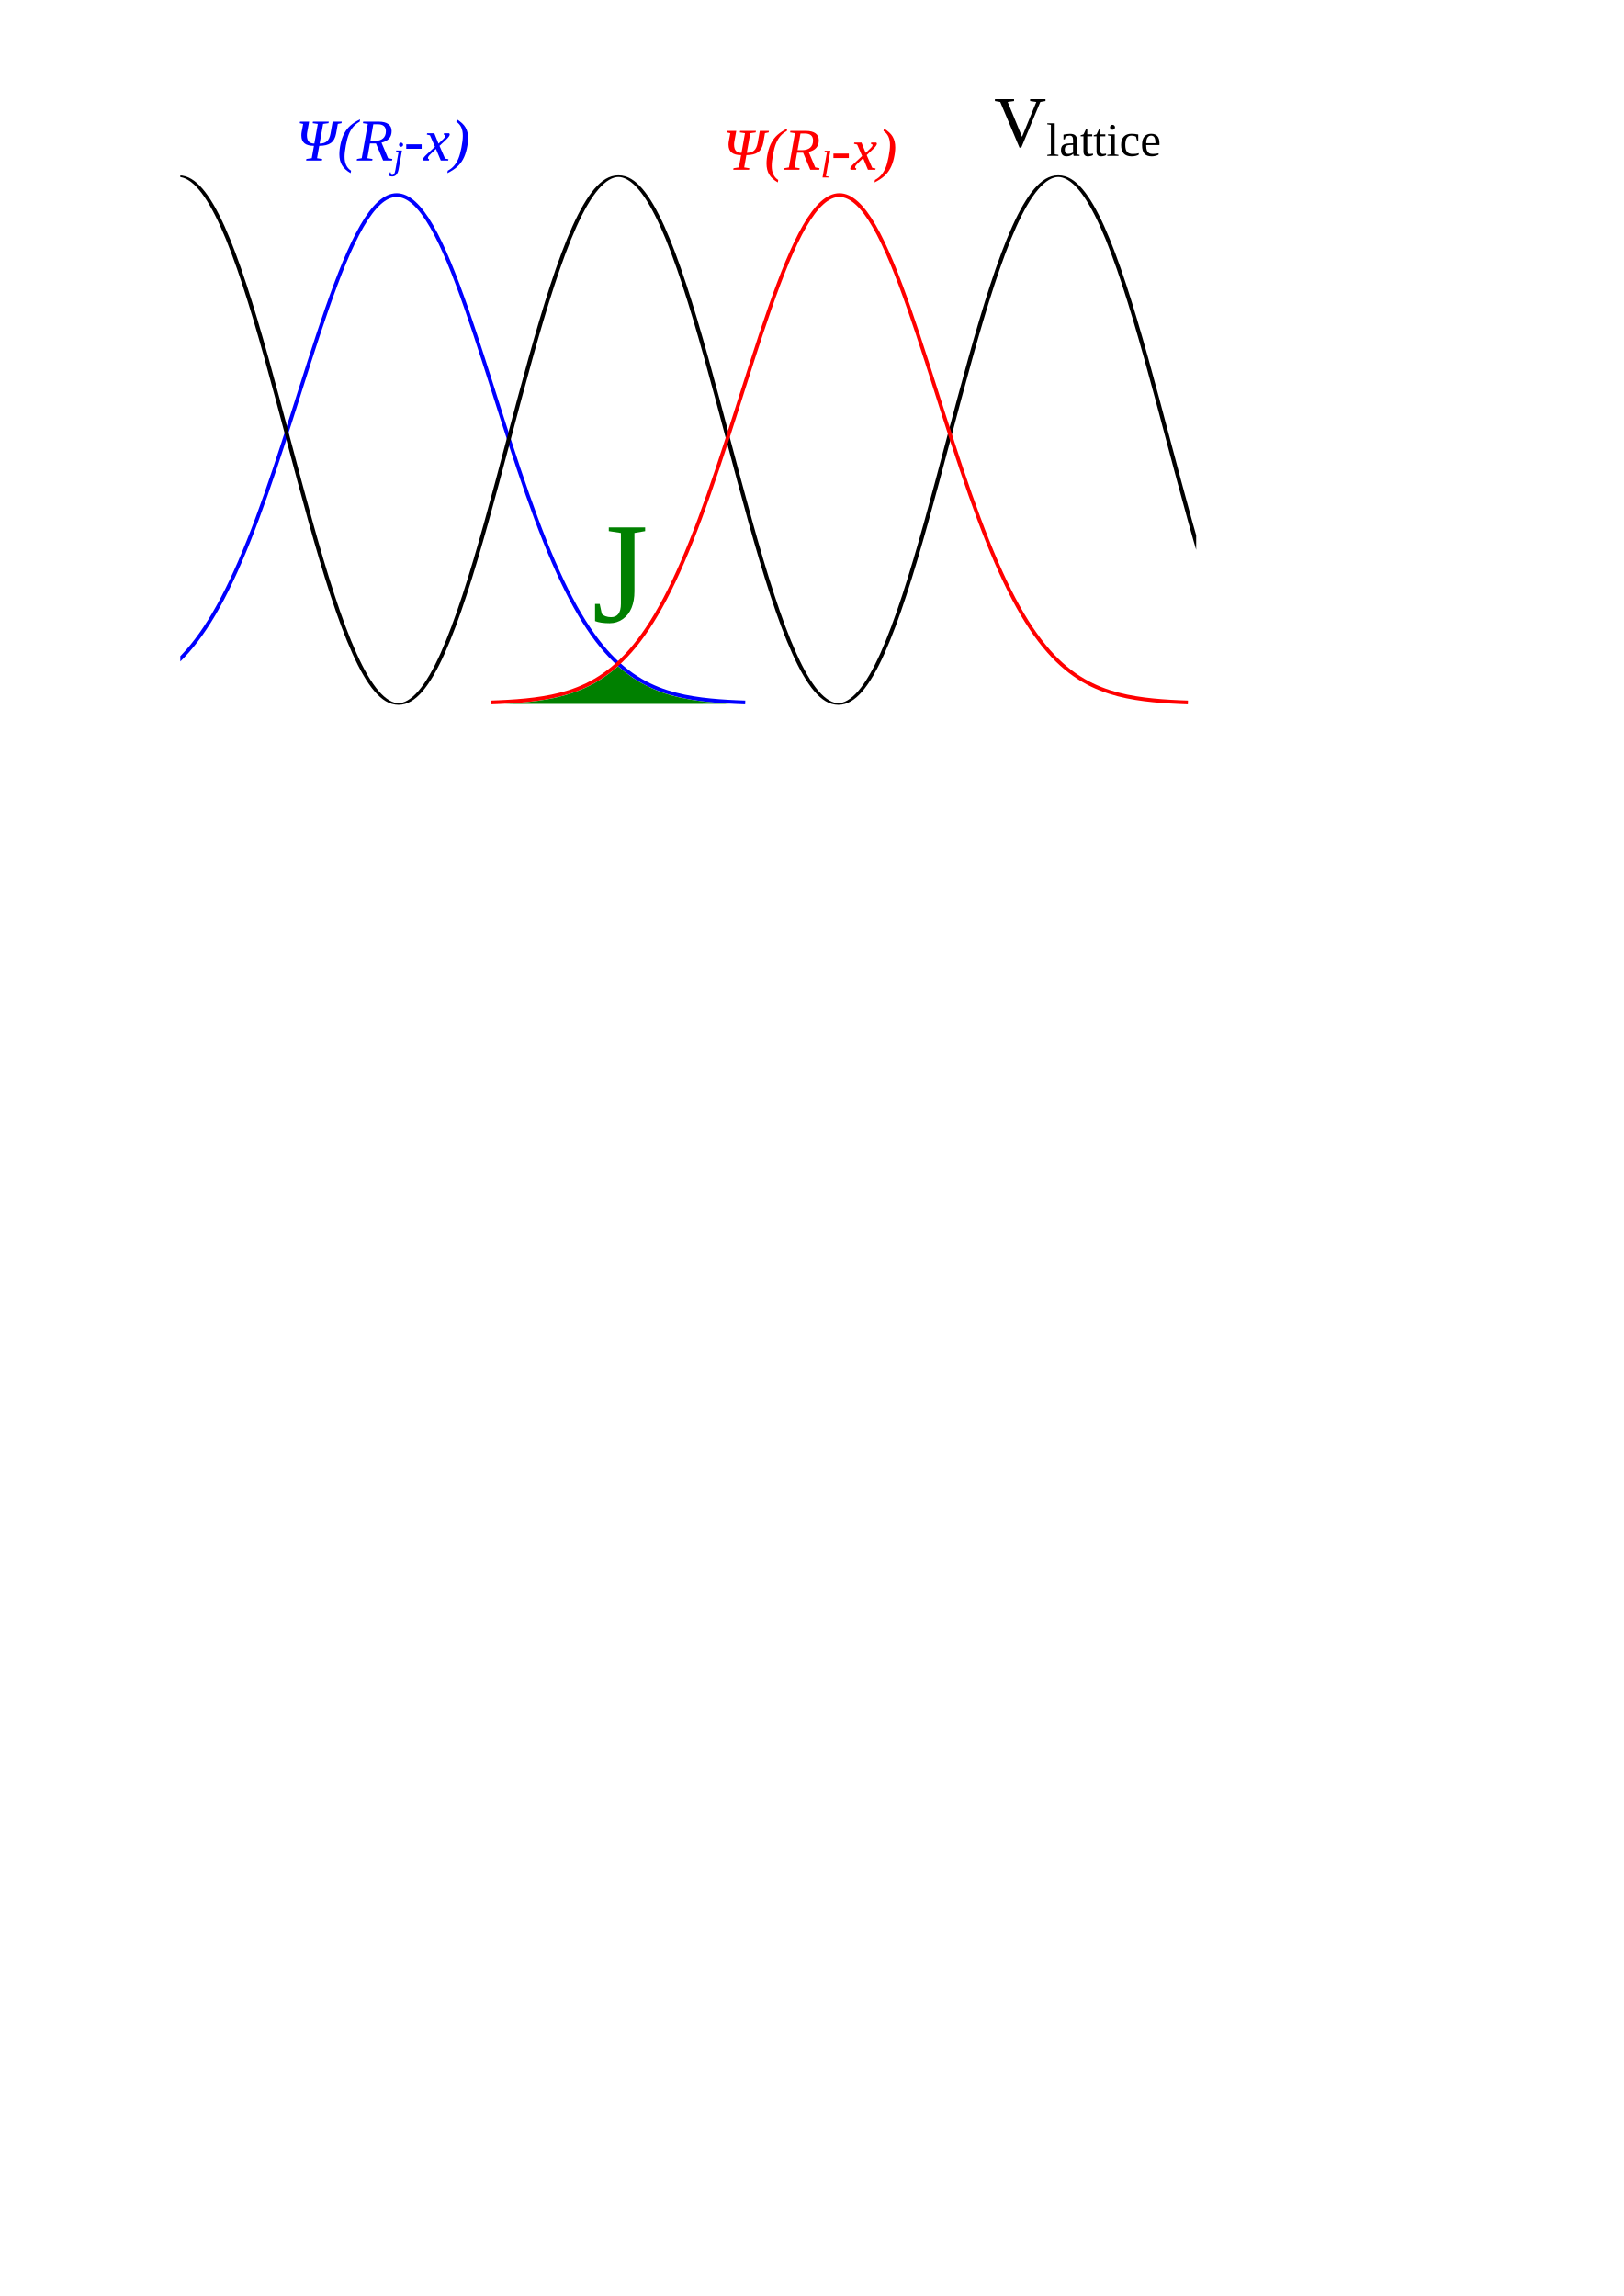
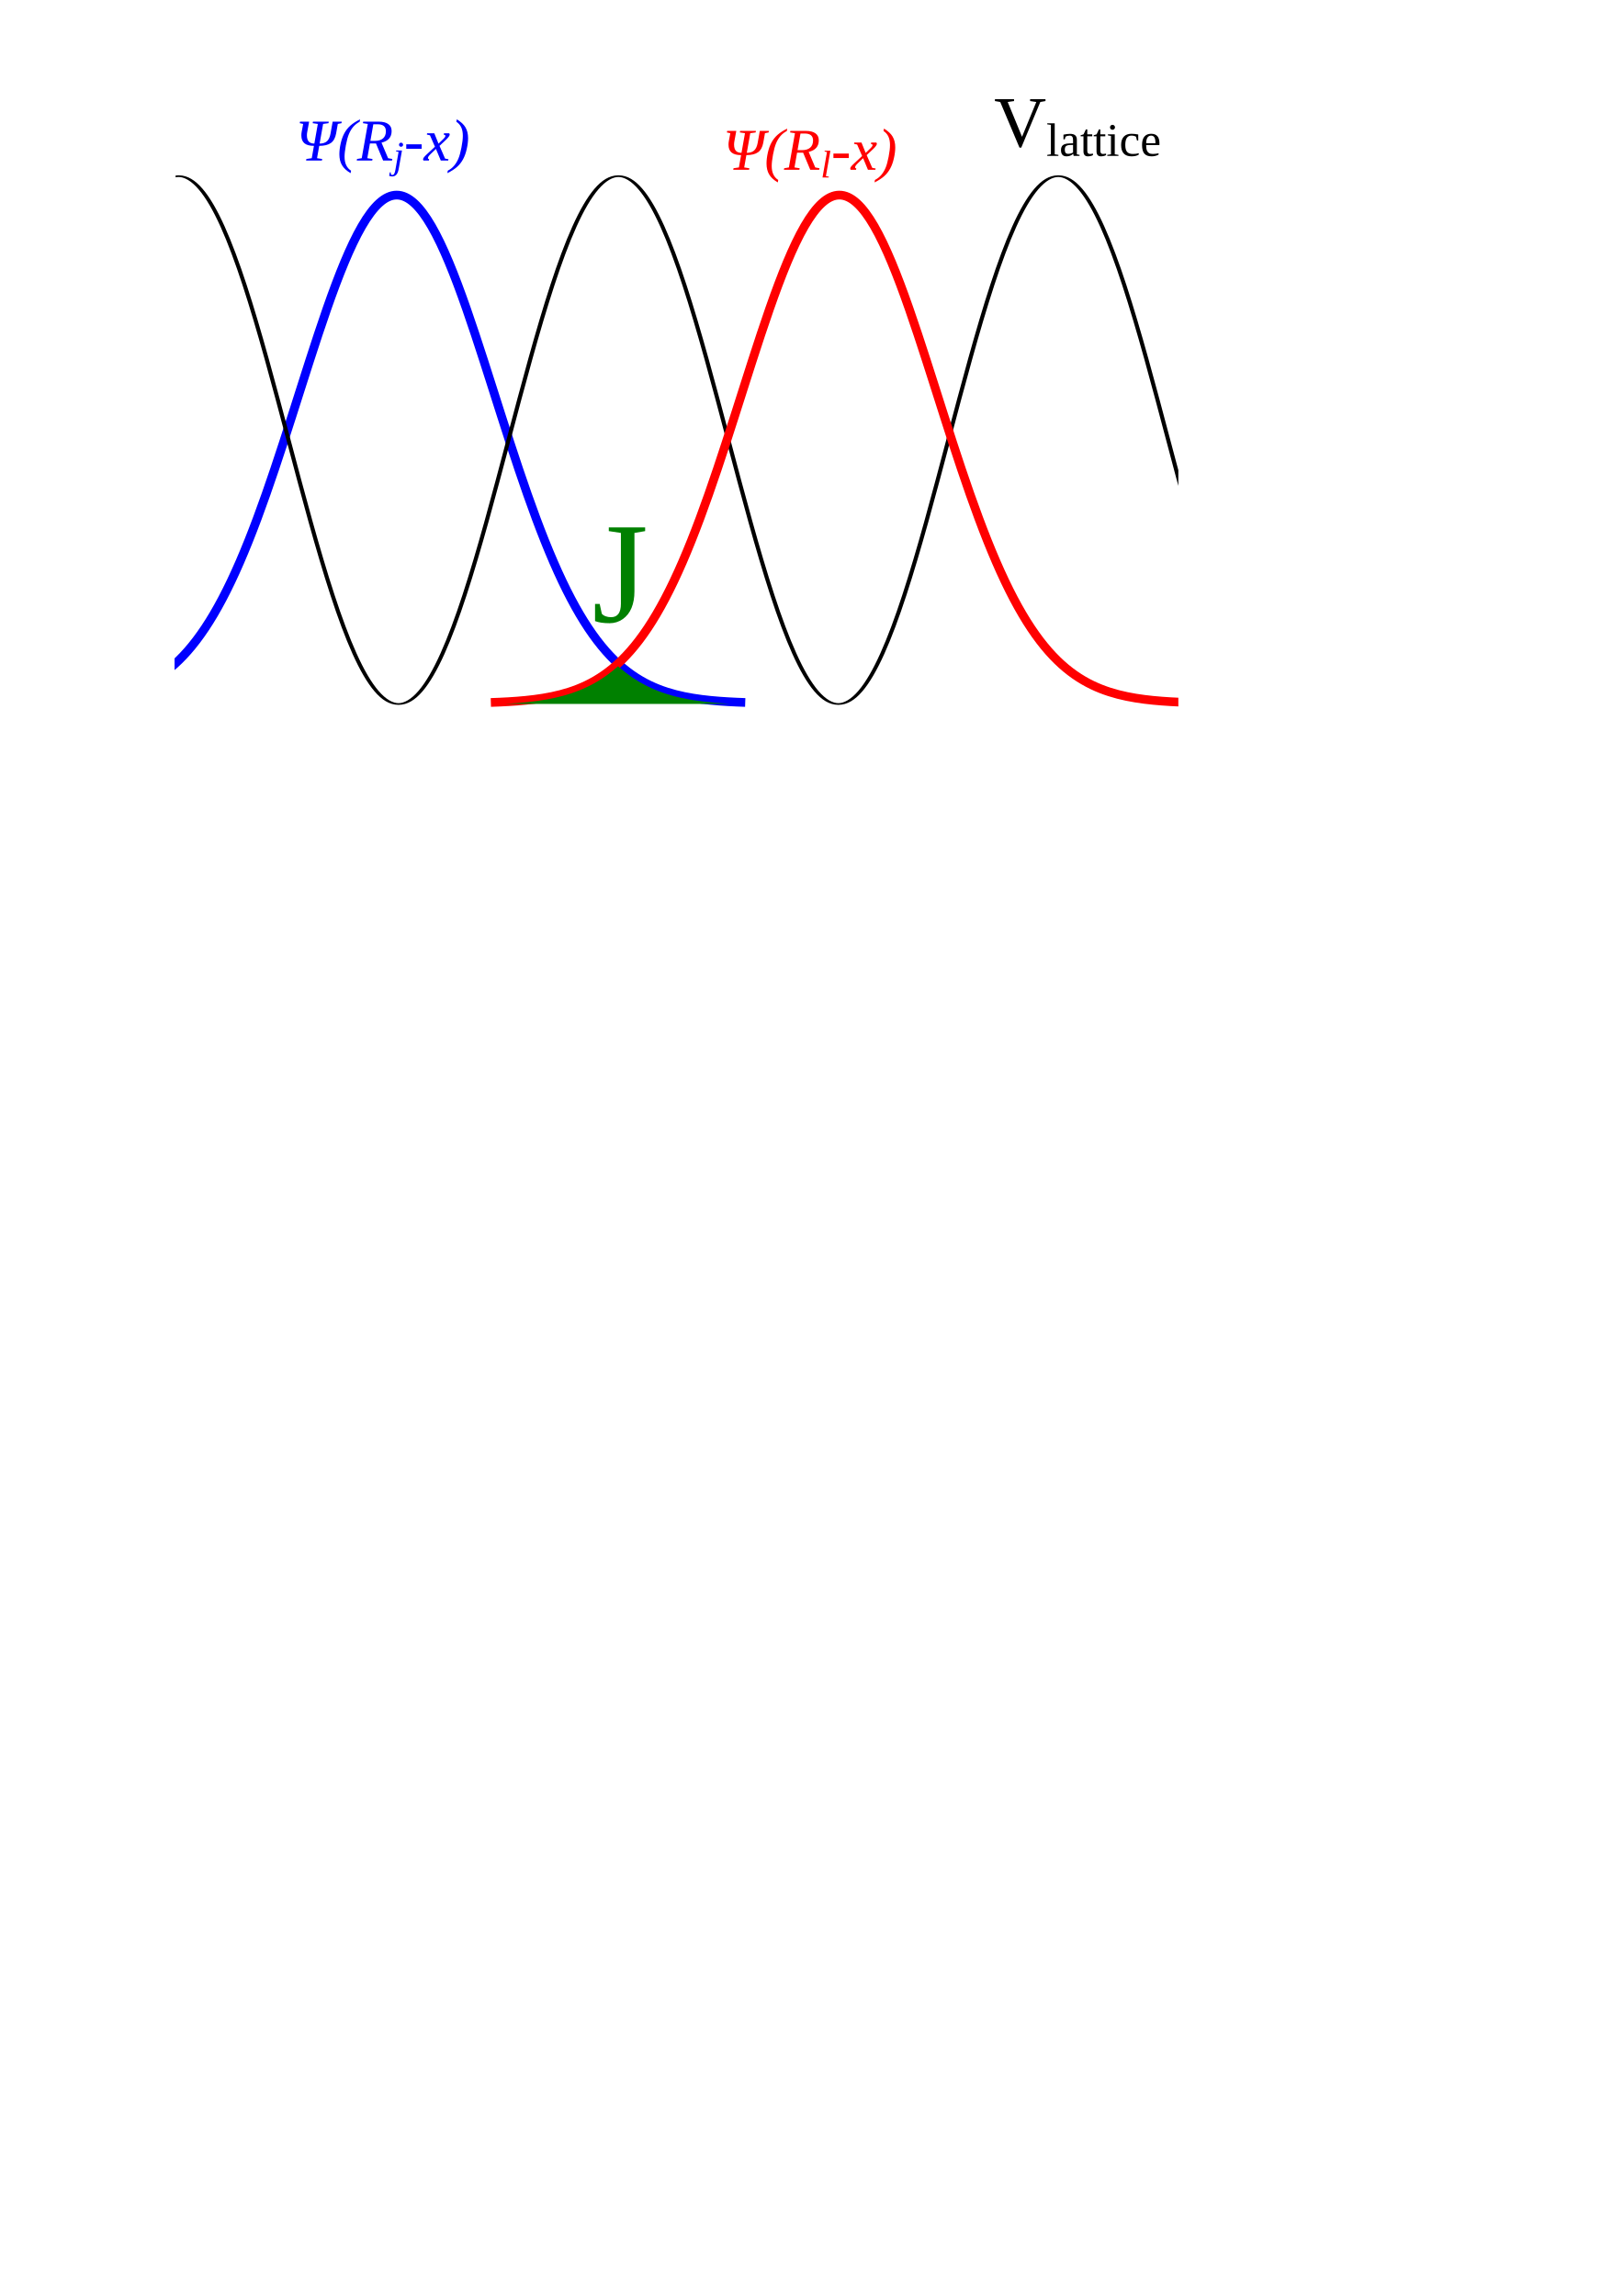
<svg xmlns="http://www.w3.org/2000/svg" width="210mm" height="297mm" viewBox="0 0 744.094 1052.362" id="svg2" version="1.1">
  <defs id="defs4">
    <clipPath id="clipPath3441" clipPathUnits="userSpaceOnUse">
      <rect clip-path="none" y="64.433" x="80.812" height="494.975" width="474.772" id="rect3443" style="opacity:1;fill:none;fill-opacity:1;stroke:#550000;stroke-width:2.1;stroke-miterlimit:4;stroke-dasharray:none;stroke-dashoffset:33" />
    </clipPath>
    <clipPath clipPathUnits="userSpaceOnUse" id="clipPath3451">
      <rect style="opacity:1;fill:none;fill-opacity:1;stroke:#000000;stroke-width:1.496;stroke-miterlimit:4;stroke-dasharray:none;stroke-dashoffset:33" id="rect3453" width="465.548" height="288.886" x="82.626" y="39.231" />
    </clipPath>
+     <clipPath clipPathUnits="userSpaceOnUse" id="clipPath4222">
+       <rect style="opacity:1;fill:none;fill-opacity:1;stroke:#000000;stroke-width:4;stroke-miterlimit:4;stroke-dasharray:none;stroke-dashoffset:33" id="rect4224" width="460" height="300" x="80" y="42.362" />
+     </clipPath>
  </defs>
  <g id="layer1">
    <path id="path3471" title="e^(-x*x)" d="" style="opacity:1;fill:none;fill-opacity:1;stroke:#550000;stroke-width:2.1;stroke-miterlimit:4;stroke-dasharray:none;stroke-dashoffset:33" />
    <path style="opacity:1;fill:none;fill-opacity:1;stroke:#550000;stroke-width:2.1;stroke-miterlimit:4;stroke-dasharray:none;stroke-dashoffset:33" d="" title="e^(-x*x)" id="path3491" />
-     <g id="g3433" clip-path="url(#clipPath3451)">
-       <path style="opacity:1;fill:none;fill-opacity:1;stroke:#0000ff;stroke-width:1.725;stroke-miterlimit:4;stroke-dasharray:none;stroke-dashoffset:33" d="m 22.071,321.971 c 1.331,-0.044 2.662,-0.095 3.993,-0.154 1.331,-0.059 2.662,-0.126 3.993,-0.204 1.331,-0.078 2.662,-0.166 3.993,-0.268 1.331,-0.102 2.662,-0.217 3.993,-0.35 1.331,-0.132 2.662,-0.282 3.993,-0.452 1.331,-0.17 2.662,-0.362 3.993,-0.579 1.331,-0.217 2.662,-0.461 3.993,-0.735 1.331,-0.275 2.662,-0.581 3.993,-0.925 1.331,-0.344 2.662,-0.727 3.993,-1.155 1.331,-0.428 2.662,-0.901 3.993,-1.428 1.331,-0.527 2.662,-1.107 3.993,-1.75 1.331,-0.643 2.662,-1.348 3.993,-2.125 1.331,-0.777 2.662,-1.627 3.993,-2.558 1.331,-0.931 2.662,-1.945 3.993,-3.05 1.331,-1.105 2.662,-2.303 3.993,-3.603 1.331,-1.3 2.662,-2.702 3.993,-4.217 1.331,-1.514 2.662,-3.141 3.993,-4.888 1.331,-1.747 2.662,-3.615 3.993,-5.611 1.331,-1.996 2.662,-4.12 3.993,-6.378 1.331,-2.258 2.662,-4.649 3.993,-7.177 1.331,-2.528 2.662,-5.193 3.993,-7.994 1.331,-2.801 2.662,-5.74 3.993,-8.811 1.331,-3.071 2.662,-6.276 3.993,-9.607 1.331,-3.33 2.662,-6.787 3.993,-10.358 1.331,-3.571 2.662,-7.256 3.993,-11.04 1.331,-3.783 2.662,-7.665 3.993,-11.625 1.331,-3.96 2.662,-7.997 3.993,-12.087 1.331,-4.09 2.662,-8.234 3.993,-12.401 1.331,-4.167 2.662,-8.359 3.993,-12.542 1.331,-4.183 2.662,-8.358 3.993,-12.49 1.331,-4.132 2.662,-8.22 3.993,-12.228 1.331,-4.008 2.662,-7.936 3.993,-11.746 1.331,-3.81 2.662,-7.502 3.993,-11.039 1.331,-3.537 2.662,-6.919 3.993,-10.111 1.331,-3.192 2.662,-6.192 3.993,-8.97 1.331,-2.778 2.662,-5.332 3.993,-7.635 1.331,-2.303 2.662,-4.353 3.993,-6.128 1.331,-1.776 2.662,-3.275 3.993,-4.482 1.331,-1.207 2.662,-2.121 3.993,-2.732 1.331,-0.611 2.662,-0.918 3.993,-0.918 1.331,-3.1e-4 2.662,0.307 3.993,0.918 1.331,0.61 2.662,1.525 3.993,2.732 1.331,1.207 2.662,2.707 3.993,4.482 1.331,1.775 2.662,3.826 3.993,6.128 1.331,2.302 2.662,4.857 3.993,7.635 1.331,2.777 2.662,5.779 3.993,8.97 1.331,3.191 2.662,6.574 3.993,10.111 1.331,3.537 2.662,7.23 3.993,11.039 1.331,3.81 2.662,7.738 3.993,11.746 1.331,4.008 2.662,8.096 3.993,12.228 1.331,4.132 2.662,8.307 3.993,12.49 1.331,4.183 2.662,8.375 3.993,12.542 1.331,4.167 2.662,8.311 3.993,12.401 1.331,4.09 2.662,8.128 3.993,12.087 1.331,3.96 2.662,7.841 3.993,11.625 1.331,3.784 2.662,7.469 3.993,11.04 1.331,3.571 2.662,7.027 3.993,10.358 1.331,3.331 2.662,6.535 3.993,9.607 1.331,3.072 2.662,6.009 3.993,8.811 1.331,2.802 2.662,5.466 3.993,7.994 1.331,2.528 2.662,4.919 3.993,7.177 1.331,2.258 2.662,4.382 3.993,6.378 1.331,1.996 2.662,3.864 3.993,5.611 1.331,1.747 2.662,3.373 3.993,4.888 1.331,1.514 2.662,2.917 3.993,4.217 1.331,1.3 2.662,2.498 3.993,3.603 1.331,1.106 2.662,2.119 3.993,3.05 1.331,0.931 2.662,1.78 3.993,2.558 1.331,0.777 2.662,1.482 3.993,2.125 1.331,0.643 2.662,1.223 3.993,1.75 1.331,0.527 2.662,1 3.993,1.428 1.331,0.428 2.662,0.81 3.993,1.155 1.331,0.344 2.662,0.651 3.993,0.925 1.331,0.275 2.662,0.518 3.993,0.735 1.331,0.217 2.662,0.409 3.993,0.579 1.331,0.17 2.662,0.32 3.993,0.452 1.331,0.132 2.662,0.248 3.993,0.35 1.331,0.102 2.662,0.191 3.993,0.268 1.331,0.078 2.662,0.145 3.993,0.204 1.331,0.059 2.662,0.11 3.993,0.154" title="exp(-x*x)" id="path3605-7" />
-       <g id="g3355">
-         <path transform="matrix(1.281401,0,0,0.5114042,-23.07768,43.8859)" clip-path="url(#clipPath3441)" style="opacity:1;fill:none;fill-opacity:1;stroke:#000000;stroke-width:1.489;stroke-miterlimit:4;stroke-dasharray:none;stroke-dashoffset:33" d="m 42.555,308.607 c 2.622,-24.772 5.243,-49.538 7.865,-73.098 2.622,-23.56 5.243,-45.9 7.865,-65.943 2.622,-20.043 5.243,-37.769 7.865,-52.332 2.622,-14.563 5.243,-25.941 7.865,-33.6 2.622,-7.659 5.243,-11.574 7.865,-11.578 2.622,-0.004 5.243,3.926 7.865,11.578 2.622,7.651 5.243,19.042 7.865,33.6 2.622,14.557 5.243,32.294 7.865,52.332 2.622,20.038 5.243,42.385 7.865,65.943 2.622,23.558 5.243,48.327 7.865,73.098 2.622,24.772 5.243,49.538 7.865,73.098 2.622,23.56 5.243,45.9 7.865,65.943 2.622,20.043 5.243,37.769 7.865,52.332 2.622,14.564 5.243,25.941 7.865,33.6 2.622,7.659 5.243,11.574 7.865,11.578 2.622,0.005 5.243,-3.926 7.865,-11.578 2.622,-7.651 5.243,-19.042 7.865,-33.6 2.622,-14.557 5.243,-32.294 7.865,-52.332 2.622,-20.038 5.243,-42.385 7.865,-65.943 2.622,-23.558 5.243,-48.327 7.865,-73.098 2.622,-24.772 5.243,-49.538 7.865,-73.098 2.622,-23.56 5.243,-45.9 7.865,-65.943 2.622,-20.043 5.243,-37.769 7.865,-52.332 2.622,-14.563 5.243,-25.941 7.865,-33.6 2.622,-7.659 5.243,-11.574 7.865,-11.578 2.622,-0.004 5.243,3.926 7.865,11.578 2.622,7.651 5.243,19.042 7.865,33.6 2.622,14.557 5.243,32.294 7.865,52.332 2.622,20.038 5.243,42.385 7.865,65.943 2.622,23.558 5.243,48.327 7.865,73.098 2.622,24.772 5.243,49.538 7.865,73.098 2.622,23.56 5.243,45.9 7.865,65.943 2.622,20.043 5.243,37.769 7.865,52.332 2.622,14.564 5.243,25.941 7.865,33.6 2.622,7.659 5.243,11.574 7.865,11.578 2.622,0.005 5.243,-3.926 7.865,-11.578 2.622,-7.651 5.243,-19.042 7.865,-33.6 2.622,-14.557 5.243,-32.294 7.865,-52.332 2.622,-20.038 5.243,-42.385 7.865,-65.943 2.622,-23.558 5.243,-48.327 7.865,-73.098 2.622,-24.772 5.243,-49.538 7.865,-73.098 2.622,-23.56 5.243,-45.9 7.865,-65.943 2.622,-20.043 5.243,-37.769 7.865,-52.332 2.622,-14.563 5.243,-25.941 7.865,-33.6 2.622,-7.659 5.243,-11.574 7.865,-11.578 2.622,-0.004 5.243,3.926 7.865,11.578 2.622,7.651 5.243,19.042 7.865,33.6 2.622,14.557 5.243,32.294 7.865,52.332 2.622,20.038 5.243,42.385 7.865,65.943 2.622,23.558 5.243,48.327 7.865,73.098 2.622,24.772 5.243,49.538 7.865,73.098 2.622,23.56 5.243,45.9 7.865,65.943 2.622,20.043 5.243,37.769 7.865,52.332 2.622,14.564 5.243,25.941 7.865,33.6 2.622,7.659 5.243,11.574 7.865,11.578 2.622,0.005 5.243,-3.926 7.865,-11.578 2.622,-7.651 5.243,-19.042 7.865,-33.6 2.622,-14.557 5.243,-32.294 7.865,-52.332 2.622,-20.038 5.243,-42.385 7.865,-65.943 2.622,-23.558 5.243,-48.327 7.865,-73.098 2.622,-24.772 5.243,-49.538 7.865,-73.098 2.622,-23.56 5.243,-45.9 7.865,-65.943 2.622,-20.043 5.243,-37.769 7.865,-52.332 2.622,-14.563 5.243,-25.941 7.865,-33.6 2.622,-7.659 5.243,-11.574 7.865,-11.578 2.622,-0.004 5.243,3.926 7.865,11.578 2.622,7.651 5.243,19.042 7.865,33.6 2.622,14.557 5.243,32.294 7.865,52.332 2.622,20.038 5.243,42.385 7.865,65.943 2.622,23.558 5.243,48.327 7.865,73.098 2.622,24.772 5.243,49.538 7.865,73.098 2.622,23.56 5.243,45.9 7.865,65.943 2.622,20.043 5.243,37.769 7.865,52.332 2.622,14.564 5.243,25.941 7.865,33.6 2.622,7.659 5.243,11.574 7.865,11.578 2.622,0.005 5.243,-3.926 7.865,-11.578 2.622,-7.651 5.243,-19.042 7.865,-33.6 2.622,-14.557 5.243,-32.294 7.865,-52.332 2.622,-20.038 5.243,-42.385 7.865,-65.943 2.622,-23.558 5.243,-48.327 7.865,-73.098" title="sin(x)" id="path3432" />
-         <path id="path3605" title="exp(-x*x)" d="m 224.939,321.971 c 1.331,-0.044 2.662,-0.095 3.993,-0.154 1.331,-0.059 2.662,-0.126 3.993,-0.204 1.331,-0.078 2.662,-0.166 3.993,-0.268 1.331,-0.102 2.662,-0.217 3.993,-0.35 1.331,-0.132 2.662,-0.282 3.993,-0.452 1.331,-0.17 2.662,-0.362 3.993,-0.579 1.331,-0.217 2.662,-0.461 3.993,-0.735 1.331,-0.275 2.662,-0.581 3.993,-0.925 1.331,-0.344 2.662,-0.727 3.993,-1.155 1.331,-0.428 2.662,-0.901 3.993,-1.428 1.331,-0.527 2.662,-1.107 3.993,-1.75 1.331,-0.643 2.662,-1.348 3.993,-2.125 1.331,-0.777 2.662,-1.627 3.993,-2.558 1.331,-0.931 2.662,-1.945 3.993,-3.05 1.331,-1.105 2.662,-2.303 3.993,-3.603 1.331,-1.3 2.662,-2.702 3.993,-4.217 1.331,-1.514 2.662,-3.141 3.993,-4.888 1.331,-1.747 2.662,-3.615 3.993,-5.611 1.331,-1.996 2.662,-4.12 3.993,-6.378 1.331,-2.258 2.662,-4.649 3.993,-7.177 1.331,-2.528 2.662,-5.193 3.993,-7.994 1.331,-2.801 2.662,-5.74 3.993,-8.811 1.331,-3.071 2.662,-6.276 3.993,-9.607 1.331,-3.33 2.662,-6.787 3.993,-10.358 1.331,-3.571 2.662,-7.256 3.993,-11.04 1.331,-3.783 2.662,-7.665 3.993,-11.625 1.331,-3.96 2.662,-7.997 3.993,-12.087 1.331,-4.09 2.662,-8.234 3.993,-12.401 1.331,-4.167 2.662,-8.359 3.993,-12.542 1.331,-4.183 2.662,-8.358 3.993,-12.49 1.331,-4.132 2.662,-8.22 3.993,-12.228 1.331,-4.008 2.662,-7.936 3.993,-11.746 1.331,-3.81 2.662,-7.502 3.993,-11.039 1.331,-3.537 2.662,-6.919 3.993,-10.111 1.331,-3.192 2.662,-6.192 3.993,-8.97 1.331,-2.778 2.662,-5.332 3.993,-7.635 1.331,-2.303 2.662,-4.353 3.993,-6.128 1.331,-1.776 2.662,-3.275 3.993,-4.482 1.331,-1.207 2.662,-2.121 3.993,-2.732 1.331,-0.611 2.662,-0.918 3.993,-0.918 1.331,-3.1e-4 2.662,0.307 3.993,0.918 1.331,0.61 2.662,1.525 3.993,2.732 1.331,1.207 2.662,2.707 3.993,4.482 1.331,1.775 2.662,3.826 3.993,6.128 1.331,2.302 2.662,4.857 3.993,7.635 1.331,2.777 2.662,5.779 3.993,8.97 1.331,3.191 2.662,6.574 3.993,10.111 1.331,3.537 2.662,7.23 3.993,11.039 1.331,3.81 2.662,7.738 3.993,11.746 1.331,4.008 2.662,8.096 3.993,12.228 1.331,4.132 2.662,8.307 3.993,12.49 1.331,4.183 2.662,8.375 3.993,12.542 1.331,4.167 2.662,8.311 3.993,12.401 1.331,4.09 2.662,8.128 3.993,12.087 1.331,3.96 2.662,7.841 3.993,11.625 1.331,3.784 2.662,7.469 3.993,11.04 1.331,3.571 2.662,7.027 3.993,10.358 1.331,3.331 2.662,6.535 3.993,9.607 1.331,3.072 2.662,6.009 3.993,8.811 1.331,2.802 2.662,5.466 3.993,7.994 1.331,2.528 2.662,4.919 3.993,7.177 1.331,2.258 2.662,4.382 3.993,6.378 1.331,1.996 2.662,3.864 3.993,5.611 1.331,1.747 2.662,3.373 3.993,4.888 1.331,1.514 2.662,2.917 3.993,4.217 1.331,1.3 2.662,2.498 3.993,3.603 1.331,1.105 2.662,2.119 3.993,3.05 1.331,0.931 2.662,1.78 3.993,2.558 1.331,0.777 2.662,1.482 3.993,2.125 1.331,0.643 2.662,1.223 3.993,1.75 1.331,0.527 2.662,1 3.993,1.428 1.331,0.428 2.662,0.81 3.993,1.155 1.331,0.344 2.662,0.651 3.993,0.925 1.331,0.275 2.662,0.518 3.993,0.735 1.331,0.217 2.662,0.409 3.993,0.579 1.331,0.17 2.662,0.32 3.993,0.452 1.331,0.132 2.662,0.248 3.993,0.35 1.331,0.102 2.662,0.191 3.993,0.268 1.331,0.078 2.662,0.145 3.993,0.204 1.331,0.059 2.662,0.11 3.993,0.154" style="opacity:1;fill:none;fill-opacity:1;stroke:#ff0000;stroke-width:1.725;stroke-miterlimit:4;stroke-dasharray:none;stroke-dashoffset:33" />
-         <text xml:space="preserve" style="font-style:normal;font-weight:normal;font-size:33.121px;line-height:125%;font-family:sans-serif;letter-spacing:0px;word-spacing:0px;baseline-shift:baseline;fill:#000000;fill-opacity:1;stroke:none;stroke-width:1px;stroke-linecap:butt;stroke-linejoin:miter;stroke-opacity:1" x="455.567" y="67.151" id="text4456">
-           <tspan id="tspan4458" x="455.567" y="67.151" style="font-style:normal;font-variant:normal;font-weight:normal;font-stretch:normal;font-family:'Times New Roman';-inkscape-font-specification:'Times New Roman, '">V<tspan style="font-style:normal;font-variant:normal;font-weight:normal;font-stretch:normal;font-size:21.529px;font-family:'Times New Roman';-inkscape-font-specification:'Times New Roman, ';baseline-shift:sub" id="tspan4460">lattice</tspan>
-           </tspan>
-         </text>
-         <path style="opacity:1;fill:#008000;fill-opacity:1;stroke:none;stroke-width:1.9;stroke-miterlimit:4;stroke-dasharray:none;stroke-dashoffset:33" d="m 231.253,322.617 c 14.929,-0.771 25.269,-2.623 34.025,-6.093 6.216,-2.463 11.745,-5.819 16.965,-10.295 l 0.971,-0.833 0.353,0.303 c 4.444,3.806 8.138,6.317 12.62,8.576 9.791,4.936 20.597,7.284 38.21,8.302 0.756,0.044 -22.279,0.078 -51.19,0.075 -28.911,-0.002 -52.29,-0.018 -51.954,-0.036 z" id="path4500" />
-         <text xml:space="preserve" style="font-style:normal;font-weight:normal;font-size:66.106px;line-height:125%;font-family:sans-serif;letter-spacing:0px;word-spacing:0px;baseline-shift:baseline;fill:#000000;fill-opacity:1;stroke:none;stroke-width:1px;stroke-linecap:butt;stroke-linejoin:miter;stroke-opacity:1" x="271.305" y="285.006" id="text4456-3">
-           <tspan id="tspan4458-5" x="271.305" y="285.006" style="font-style:normal;font-variant:normal;font-weight:normal;font-stretch:normal;font-family:'Times New Roman';-inkscape-font-specification:'Times New Roman, ';fill:#008000">J</tspan>
-         </text>
-         <text xml:space="preserve" style="font-style:normal;font-weight:normal;font-size:27.201px;line-height:125%;font-family:sans-serif;letter-spacing:0px;word-spacing:0px;fill:#000000;fill-opacity:1;stroke:none;stroke-width:1px;stroke-linecap:butt;stroke-linejoin:miter;stroke-opacity:1" x="331.201" y="77.815" id="text4561">
-           <tspan id="tspan4563" x="331.201" y="77.815" style="font-style:italic;font-variant:normal;font-weight:normal;font-stretch:normal;font-family:'Times New Roman';-inkscape-font-specification:'Times New Roman, Italic';fill:#ff0000" rotate="0 0 0 0 0 0 0 0">Ψ(R<tspan style="font-size:65%;baseline-shift:sub" id="tspan3363">l</tspan>-x)</tspan>
-         </text>
-         <text xml:space="preserve" style="font-style:normal;font-weight:normal;font-size:27.201px;line-height:125%;font-family:sans-serif;letter-spacing:0px;word-spacing:0px;fill:#000000;fill-opacity:1;stroke:none;stroke-width:1px;stroke-linecap:butt;stroke-linejoin:miter;stroke-opacity:1" x="135.444" y="73.572" id="text4561-2">
-           <tspan id="tspan4563-9" x="135.444" y="73.572" style="font-style:italic;font-variant:normal;font-weight:normal;font-stretch:normal;font-family:'Times New Roman';-inkscape-font-specification:'Times New Roman, Italic';fill:#0000ff" rotate="0 0 0 0 0 0 0 0">Ψ(R<tspan style="font-size:65%;baseline-shift:sub" id="tspan3361">j</tspan>-x)</tspan>
-         </text>
-       </g>
+     <g id="g4203" clip-path="url(#clipPath4222)">
+       <path style="opacity:1;fill:none;fill-opacity:1;stroke:#0000ff;stroke-width:4;stroke-miterlimit:4;stroke-dasharray:none;stroke-dashoffset:33" d="m 22.071,321.971 c 1.331,-0.044 2.662,-0.095 3.993,-0.154 1.331,-0.059 2.662,-0.126 3.993,-0.204 1.331,-0.078 2.662,-0.166 3.993,-0.268 1.331,-0.102 2.662,-0.217 3.993,-0.35 1.331,-0.132 2.662,-0.282 3.993,-0.452 1.331,-0.17 2.662,-0.362 3.993,-0.579 1.331,-0.217 2.662,-0.461 3.993,-0.735 1.331,-0.275 2.662,-0.581 3.993,-0.925 1.331,-0.344 2.662,-0.727 3.993,-1.155 1.331,-0.428 2.662,-0.901 3.993,-1.428 1.331,-0.527 2.662,-1.107 3.993,-1.75 1.331,-0.643 2.662,-1.348 3.993,-2.125 1.331,-0.777 2.662,-1.627 3.993,-2.558 1.331,-0.931 2.662,-1.945 3.993,-3.05 1.331,-1.105 2.662,-2.303 3.993,-3.603 1.331,-1.3 2.662,-2.702 3.993,-4.217 1.331,-1.514 2.662,-3.141 3.993,-4.888 1.331,-1.747 2.662,-3.615 3.993,-5.611 1.331,-1.996 2.662,-4.12 3.993,-6.378 1.331,-2.258 2.662,-4.649 3.993,-7.177 1.331,-2.528 2.662,-5.193 3.993,-7.994 1.331,-2.801 2.662,-5.74 3.993,-8.811 1.331,-3.071 2.662,-6.276 3.993,-9.607 1.331,-3.33 2.662,-6.787 3.993,-10.358 1.331,-3.571 2.662,-7.256 3.993,-11.04 1.331,-3.783 2.662,-7.665 3.993,-11.625 1.331,-3.96 2.662,-7.997 3.993,-12.087 1.331,-4.09 2.662,-8.234 3.993,-12.401 1.331,-4.167 2.662,-8.359 3.993,-12.542 1.331,-4.183 2.662,-8.358 3.993,-12.49 1.331,-4.132 2.662,-8.22 3.993,-12.228 1.331,-4.008 2.662,-7.936 3.993,-11.746 1.331,-3.81 2.662,-7.502 3.993,-11.039 1.331,-3.537 2.662,-6.919 3.993,-10.111 1.331,-3.192 2.662,-6.192 3.993,-8.97 1.331,-2.778 2.662,-5.332 3.993,-7.635 1.331,-2.303 2.662,-4.353 3.993,-6.128 1.331,-1.776 2.662,-3.275 3.993,-4.482 1.331,-1.207 2.662,-2.121 3.993,-2.732 1.331,-0.611 2.662,-0.918 3.993,-0.918 1.331,-3.1e-4 2.662,0.307 3.993,0.918 1.331,0.61 2.662,1.525 3.993,2.732 1.331,1.207 2.662,2.707 3.993,4.482 1.331,1.775 2.662,3.826 3.993,6.128 1.331,2.302 2.662,4.857 3.993,7.635 1.331,2.777 2.662,5.779 3.993,8.97 1.331,3.191 2.662,6.574 3.993,10.111 1.331,3.537 2.662,7.23 3.993,11.039 1.331,3.81 2.662,7.738 3.993,11.746 1.331,4.008 2.662,8.096 3.993,12.228 1.331,4.132 2.662,8.307 3.993,12.49 1.331,4.183 2.662,8.375 3.993,12.542 1.331,4.167 2.662,8.311 3.993,12.401 1.331,4.09 2.662,8.128 3.993,12.087 1.331,3.96 2.662,7.841 3.993,11.625 1.331,3.784 2.662,7.469 3.993,11.04 1.331,3.571 2.662,7.027 3.993,10.358 1.331,3.331 2.662,6.535 3.993,9.607 1.331,3.072 2.662,6.009 3.993,8.811 1.331,2.802 2.662,5.466 3.993,7.994 1.331,2.528 2.662,4.919 3.993,7.177 1.331,2.258 2.662,4.382 3.993,6.378 1.331,1.996 2.662,3.864 3.993,5.611 1.331,1.747 2.662,3.373 3.993,4.888 1.331,1.514 2.662,2.917 3.993,4.217 1.331,1.3 2.662,2.498 3.993,3.603 1.331,1.106 2.662,2.119 3.993,3.05 1.331,0.931 2.662,1.78 3.993,2.558 1.331,0.777 2.662,1.482 3.993,2.125 1.331,0.643 2.662,1.223 3.993,1.75 1.331,0.527 2.662,1 3.993,1.428 1.331,0.428 2.662,0.81 3.993,1.155 1.331,0.344 2.662,0.651 3.993,0.925 1.331,0.275 2.662,0.518 3.993,0.735 1.331,0.217 2.662,0.409 3.993,0.579 1.331,0.17 2.662,0.32 3.993,0.452 1.331,0.132 2.662,0.248 3.993,0.35 1.331,0.102 2.662,0.191 3.993,0.268 1.331,0.078 2.662,0.145 3.993,0.204 1.331,0.059 2.662,0.11 3.993,0.154" title="exp(-x*x)" id="path3605-7" />
+       <path id="path3432" title="sin(x)" d="m 42.555,308.607 c 2.622,-24.772 5.243,-49.538 7.865,-73.098 2.622,-23.56 5.243,-45.9 7.865,-65.943 2.622,-20.043 5.243,-37.769 7.865,-52.332 2.622,-14.563 5.243,-25.941 7.865,-33.6 2.622,-7.659 5.243,-11.574 7.865,-11.578 2.622,-0.004 5.243,3.926 7.865,11.578 2.622,7.651 5.243,19.042 7.865,33.6 2.622,14.557 5.243,32.294 7.865,52.332 2.622,20.038 5.243,42.385 7.865,65.943 2.622,23.558 5.243,48.327 7.865,73.098 2.622,24.772 5.243,49.538 7.865,73.098 2.622,23.56 5.243,45.9 7.865,65.943 2.622,20.043 5.243,37.769 7.865,52.332 2.622,14.564 5.243,25.941 7.865,33.6 2.622,7.659 5.243,11.574 7.865,11.578 2.622,0.005 5.243,-3.926 7.865,-11.578 2.622,-7.651 5.243,-19.042 7.865,-33.6 2.622,-14.557 5.243,-32.294 7.865,-52.332 2.622,-20.038 5.243,-42.385 7.865,-65.943 2.622,-23.558 5.243,-48.327 7.865,-73.098 2.622,-24.772 5.243,-49.538 7.865,-73.098 2.622,-23.56 5.243,-45.9 7.865,-65.943 2.622,-20.043 5.243,-37.769 7.865,-52.332 2.622,-14.563 5.243,-25.941 7.865,-33.6 2.622,-7.659 5.243,-11.574 7.865,-11.578 2.622,-0.004 5.243,3.926 7.865,11.578 2.622,7.651 5.243,19.042 7.865,33.6 2.622,14.557 5.243,32.294 7.865,52.332 2.622,20.038 5.243,42.385 7.865,65.943 2.622,23.558 5.243,48.327 7.865,73.098 2.622,24.772 5.243,49.538 7.865,73.098 2.622,23.56 5.243,45.9 7.865,65.943 2.622,20.043 5.243,37.769 7.865,52.332 2.622,14.564 5.243,25.941 7.865,33.6 2.622,7.659 5.243,11.574 7.865,11.578 2.622,0.005 5.243,-3.926 7.865,-11.578 2.622,-7.651 5.243,-19.042 7.865,-33.6 2.622,-14.557 5.243,-32.294 7.865,-52.332 2.622,-20.038 5.243,-42.385 7.865,-65.943 2.622,-23.558 5.243,-48.327 7.865,-73.098 2.622,-24.772 5.243,-49.538 7.865,-73.098 2.622,-23.56 5.243,-45.9 7.865,-65.943 2.622,-20.043 5.243,-37.769 7.865,-52.332 2.622,-14.563 5.243,-25.941 7.865,-33.6 2.622,-7.659 5.243,-11.574 7.865,-11.578 2.622,-0.004 5.243,3.926 7.865,11.578 2.622,7.651 5.243,19.042 7.865,33.6 2.622,14.557 5.243,32.294 7.865,52.332 2.622,20.038 5.243,42.385 7.865,65.943 2.622,23.558 5.243,48.327 7.865,73.098 2.622,24.772 5.243,49.538 7.865,73.098 2.622,23.56 5.243,45.9 7.865,65.943 2.622,20.043 5.243,37.769 7.865,52.332 2.622,14.564 5.243,25.941 7.865,33.6 2.622,7.659 5.243,11.574 7.865,11.578 2.622,0.005 5.243,-3.926 7.865,-11.578 2.622,-7.651 5.243,-19.042 7.865,-33.6 2.622,-14.557 5.243,-32.294 7.865,-52.332 2.622,-20.038 5.243,-42.385 7.865,-65.943 2.622,-23.558 5.243,-48.327 7.865,-73.098 2.622,-24.772 5.243,-49.538 7.865,-73.098 2.622,-23.56 5.243,-45.9 7.865,-65.943 2.622,-20.043 5.243,-37.769 7.865,-52.332 2.622,-14.563 5.243,-25.941 7.865,-33.6 2.622,-7.659 5.243,-11.574 7.865,-11.578 2.622,-0.004 5.243,3.926 7.865,11.578 2.622,7.651 5.243,19.042 7.865,33.6 2.622,14.557 5.243,32.294 7.865,52.332 2.622,20.038 5.243,42.385 7.865,65.943 2.622,23.558 5.243,48.327 7.865,73.098 2.622,24.772 5.243,49.538 7.865,73.098 2.622,23.56 5.243,45.9 7.865,65.943 2.622,20.043 5.243,37.769 7.865,52.332 2.622,14.564 5.243,25.941 7.865,33.6 2.622,7.659 5.243,11.574 7.865,11.578 2.622,0.005 5.243,-3.926 7.865,-11.578 2.622,-7.651 5.243,-19.042 7.865,-33.6 2.622,-14.557 5.243,-32.294 7.865,-52.332 2.622,-20.038 5.243,-42.385 7.865,-65.943 2.622,-23.558 5.243,-48.327 7.865,-73.098" style="opacity:1;fill:none;fill-opacity:1;stroke:#000000;stroke-width:1.489;stroke-miterlimit:4;stroke-dasharray:none;stroke-dashoffset:33" clip-path="url(#clipPath3441)" transform="matrix(1.281401,0,0,0.5114042,-23.07768,43.8859)" />
+       <path style="opacity:1;fill:none;fill-opacity:1;stroke:#ff0000;stroke-width:4;stroke-miterlimit:4;stroke-dasharray:none;stroke-dashoffset:33" d="m 224.939,321.971 c 1.331,-0.044 2.662,-0.095 3.993,-0.154 1.331,-0.059 2.662,-0.126 3.993,-0.204 1.331,-0.078 2.662,-0.166 3.993,-0.268 1.331,-0.102 2.662,-0.217 3.993,-0.35 1.331,-0.132 2.662,-0.282 3.993,-0.452 1.331,-0.17 2.662,-0.362 3.993,-0.579 1.331,-0.217 2.662,-0.461 3.993,-0.735 1.331,-0.275 2.662,-0.581 3.993,-0.925 1.331,-0.344 2.662,-0.727 3.993,-1.155 1.331,-0.428 2.662,-0.901 3.993,-1.428 1.331,-0.527 2.662,-1.107 3.993,-1.75 1.331,-0.643 2.662,-1.348 3.993,-2.125 1.331,-0.777 2.662,-1.627 3.993,-2.558 1.331,-0.931 2.662,-1.945 3.993,-3.05 1.331,-1.105 2.662,-2.303 3.993,-3.603 1.331,-1.3 2.662,-2.702 3.993,-4.217 1.331,-1.514 2.662,-3.141 3.993,-4.888 1.331,-1.747 2.662,-3.615 3.993,-5.611 1.331,-1.996 2.662,-4.12 3.993,-6.378 1.331,-2.258 2.662,-4.649 3.993,-7.177 1.331,-2.528 2.662,-5.193 3.993,-7.994 1.331,-2.801 2.662,-5.74 3.993,-8.811 1.331,-3.071 2.662,-6.276 3.993,-9.607 1.331,-3.33 2.662,-6.787 3.993,-10.358 1.331,-3.571 2.662,-7.256 3.993,-11.04 1.331,-3.783 2.662,-7.665 3.993,-11.625 1.331,-3.96 2.662,-7.997 3.993,-12.087 1.331,-4.09 2.662,-8.234 3.993,-12.401 1.331,-4.167 2.662,-8.359 3.993,-12.542 1.331,-4.183 2.662,-8.358 3.993,-12.49 1.331,-4.132 2.662,-8.22 3.993,-12.228 1.331,-4.008 2.662,-7.936 3.993,-11.746 1.331,-3.81 2.662,-7.502 3.993,-11.039 1.331,-3.537 2.662,-6.919 3.993,-10.111 1.331,-3.192 2.662,-6.192 3.993,-8.97 1.331,-2.778 2.662,-5.332 3.993,-7.635 1.331,-2.303 2.662,-4.353 3.993,-6.128 1.331,-1.776 2.662,-3.275 3.993,-4.482 1.331,-1.207 2.662,-2.121 3.993,-2.732 1.331,-0.611 2.662,-0.918 3.993,-0.918 1.331,-3.1e-4 2.662,0.307 3.993,0.918 1.331,0.61 2.662,1.525 3.993,2.732 1.331,1.207 2.662,2.707 3.993,4.482 1.331,1.775 2.662,3.826 3.993,6.128 1.331,2.302 2.662,4.857 3.993,7.635 1.331,2.777 2.662,5.779 3.993,8.97 1.331,3.191 2.662,6.574 3.993,10.111 1.331,3.537 2.662,7.23 3.993,11.039 1.331,3.81 2.662,7.738 3.993,11.746 1.331,4.008 2.662,8.096 3.993,12.228 1.331,4.132 2.662,8.307 3.993,12.49 1.331,4.183 2.662,8.375 3.993,12.542 1.331,4.167 2.662,8.311 3.993,12.401 1.331,4.09 2.662,8.128 3.993,12.087 1.331,3.96 2.662,7.841 3.993,11.625 1.331,3.784 2.662,7.469 3.993,11.04 1.331,3.571 2.662,7.027 3.993,10.358 1.331,3.331 2.662,6.535 3.993,9.607 1.331,3.072 2.662,6.009 3.993,8.811 1.331,2.802 2.662,5.466 3.993,7.994 1.331,2.528 2.662,4.919 3.993,7.177 1.331,2.258 2.662,4.382 3.993,6.378 1.331,1.996 2.662,3.864 3.993,5.611 1.331,1.747 2.662,3.373 3.993,4.888 1.331,1.514 2.662,2.917 3.993,4.217 1.331,1.3 2.662,2.498 3.993,3.603 1.331,1.105 2.662,2.119 3.993,3.05 1.331,0.931 2.662,1.78 3.993,2.558 1.331,0.777 2.662,1.482 3.993,2.125 1.331,0.643 2.662,1.223 3.993,1.75 1.331,0.527 2.662,1 3.993,1.428 1.331,0.428 2.662,0.81 3.993,1.155 1.331,0.344 2.662,0.651 3.993,0.925 1.331,0.275 2.662,0.518 3.993,0.735 1.331,0.217 2.662,0.409 3.993,0.579 1.331,0.17 2.662,0.32 3.993,0.452 1.331,0.132 2.662,0.248 3.993,0.35 1.331,0.102 2.662,0.191 3.993,0.268 1.331,0.078 2.662,0.145 3.993,0.204 1.331,0.059 2.662,0.11 3.993,0.154" title="exp(-x*x)" id="path3605" />
+       <text id="text4456" y="67.151" x="455.567" style="font-style:normal;font-weight:normal;font-size:33.121px;line-height:125%;font-family:sans-serif;letter-spacing:0px;word-spacing:0px;baseline-shift:baseline;fill:#000000;fill-opacity:1;stroke:none;stroke-width:1px;stroke-linecap:butt;stroke-linejoin:miter;stroke-opacity:1" xml:space="preserve">
+         <tspan style="font-style:normal;font-variant:normal;font-weight:normal;font-stretch:normal;font-family:'Times New Roman';-inkscape-font-specification:'Times New Roman, '" y="67.151" x="455.567" id="tspan4458">V<tspan id="tspan4460" style="font-style:normal;font-variant:normal;font-weight:normal;font-stretch:normal;font-size:21.529px;font-family:'Times New Roman';-inkscape-font-specification:'Times New Roman, ';baseline-shift:sub">lattice</tspan>
+         </tspan>
+       </text>
+       <path id="path4500" d="m 231.253,322.617 c 14.929,-0.771 25.269,-2.623 34.025,-6.093 6.216,-2.463 11.745,-5.819 16.965,-10.295 l 0.971,-0.833 0.353,0.303 c 4.444,3.806 8.138,6.317 12.62,8.576 9.791,4.936 20.597,7.284 38.21,8.302 0.756,0.044 -22.279,0.078 -51.19,0.075 -28.911,-0.002 -52.29,-0.018 -51.954,-0.036 z" style="opacity:1;fill:#008000;fill-opacity:1;stroke:none;stroke-width:1.9;stroke-miterlimit:4;stroke-dasharray:none;stroke-dashoffset:33" />
+       <text id="text4456-3" y="285.006" x="271.305" style="font-style:normal;font-weight:normal;font-size:66.106px;line-height:125%;font-family:sans-serif;letter-spacing:0px;word-spacing:0px;baseline-shift:baseline;fill:#000000;fill-opacity:1;stroke:none;stroke-width:1px;stroke-linecap:butt;stroke-linejoin:miter;stroke-opacity:1" xml:space="preserve">
+         <tspan style="font-style:normal;font-variant:normal;font-weight:normal;font-stretch:normal;font-family:'Times New Roman';-inkscape-font-specification:'Times New Roman, ';fill:#008000" y="285.006" x="271.305" id="tspan4458-5">J</tspan>
+       </text>
+       <text id="text4561" y="77.815" x="331.201" style="font-style:normal;font-weight:normal;font-size:27.201px;line-height:125%;font-family:sans-serif;letter-spacing:0px;word-spacing:0px;fill:#000000;fill-opacity:1;stroke:none;stroke-width:1px;stroke-linecap:butt;stroke-linejoin:miter;stroke-opacity:1" xml:space="preserve">
+         <tspan rotate="0 0 0 0 0 0 0 0" style="font-style:italic;font-variant:normal;font-weight:normal;font-stretch:normal;font-family:'Times New Roman';-inkscape-font-specification:'Times New Roman, Italic';fill:#ff0000" y="77.815" x="331.201" id="tspan4563">Ψ(R<tspan id="tspan3363" style="font-size:65%;baseline-shift:sub">l</tspan>-x)</tspan>
+       </text>
+       <text id="text4561-2" y="73.572" x="135.444" style="font-style:normal;font-weight:normal;font-size:27.201px;line-height:125%;font-family:sans-serif;letter-spacing:0px;word-spacing:0px;fill:#000000;fill-opacity:1;stroke:none;stroke-width:1px;stroke-linecap:butt;stroke-linejoin:miter;stroke-opacity:1" xml:space="preserve">
+         <tspan rotate="0 0 0 0 0 0 0 0" style="font-style:italic;font-variant:normal;font-weight:normal;font-stretch:normal;font-family:'Times New Roman';-inkscape-font-specification:'Times New Roman, Italic';fill:#0000ff" y="73.572" x="135.444" id="tspan4563-9">Ψ(R<tspan id="tspan3361" style="font-size:65%;baseline-shift:sub">j</tspan>-x)</tspan>
+       </text>
    </g>
  </g>
</svg>
